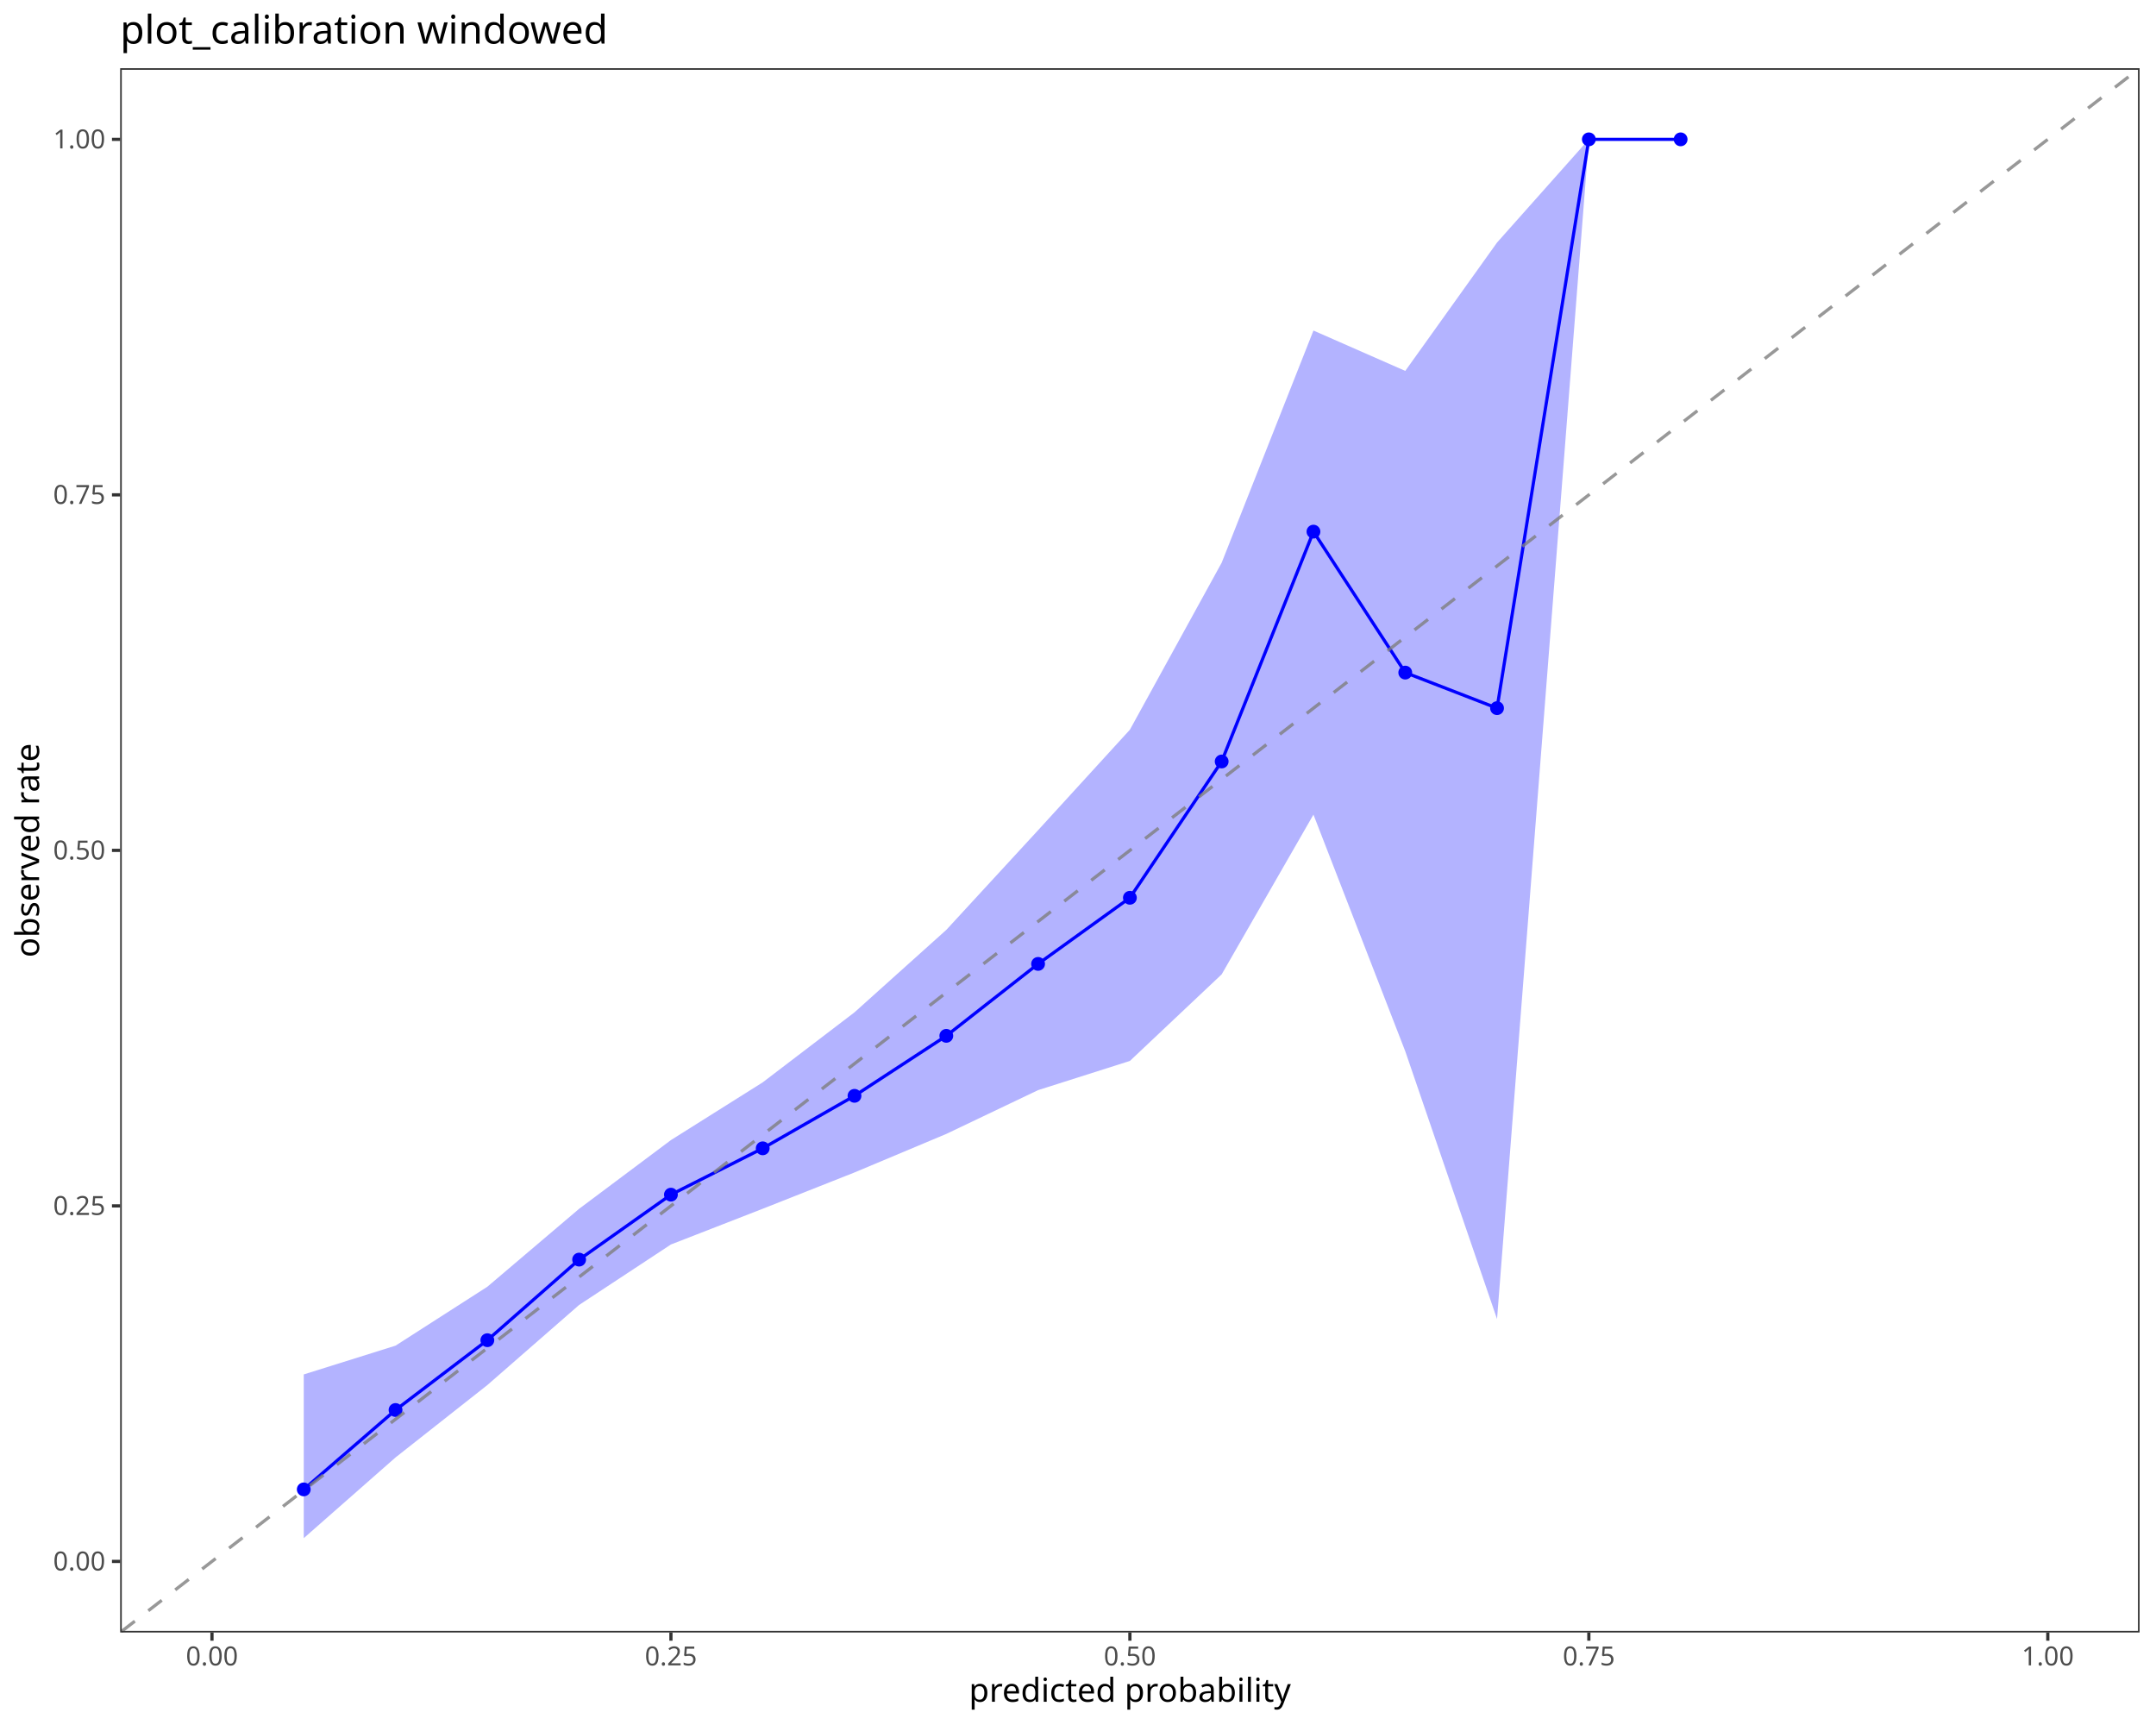
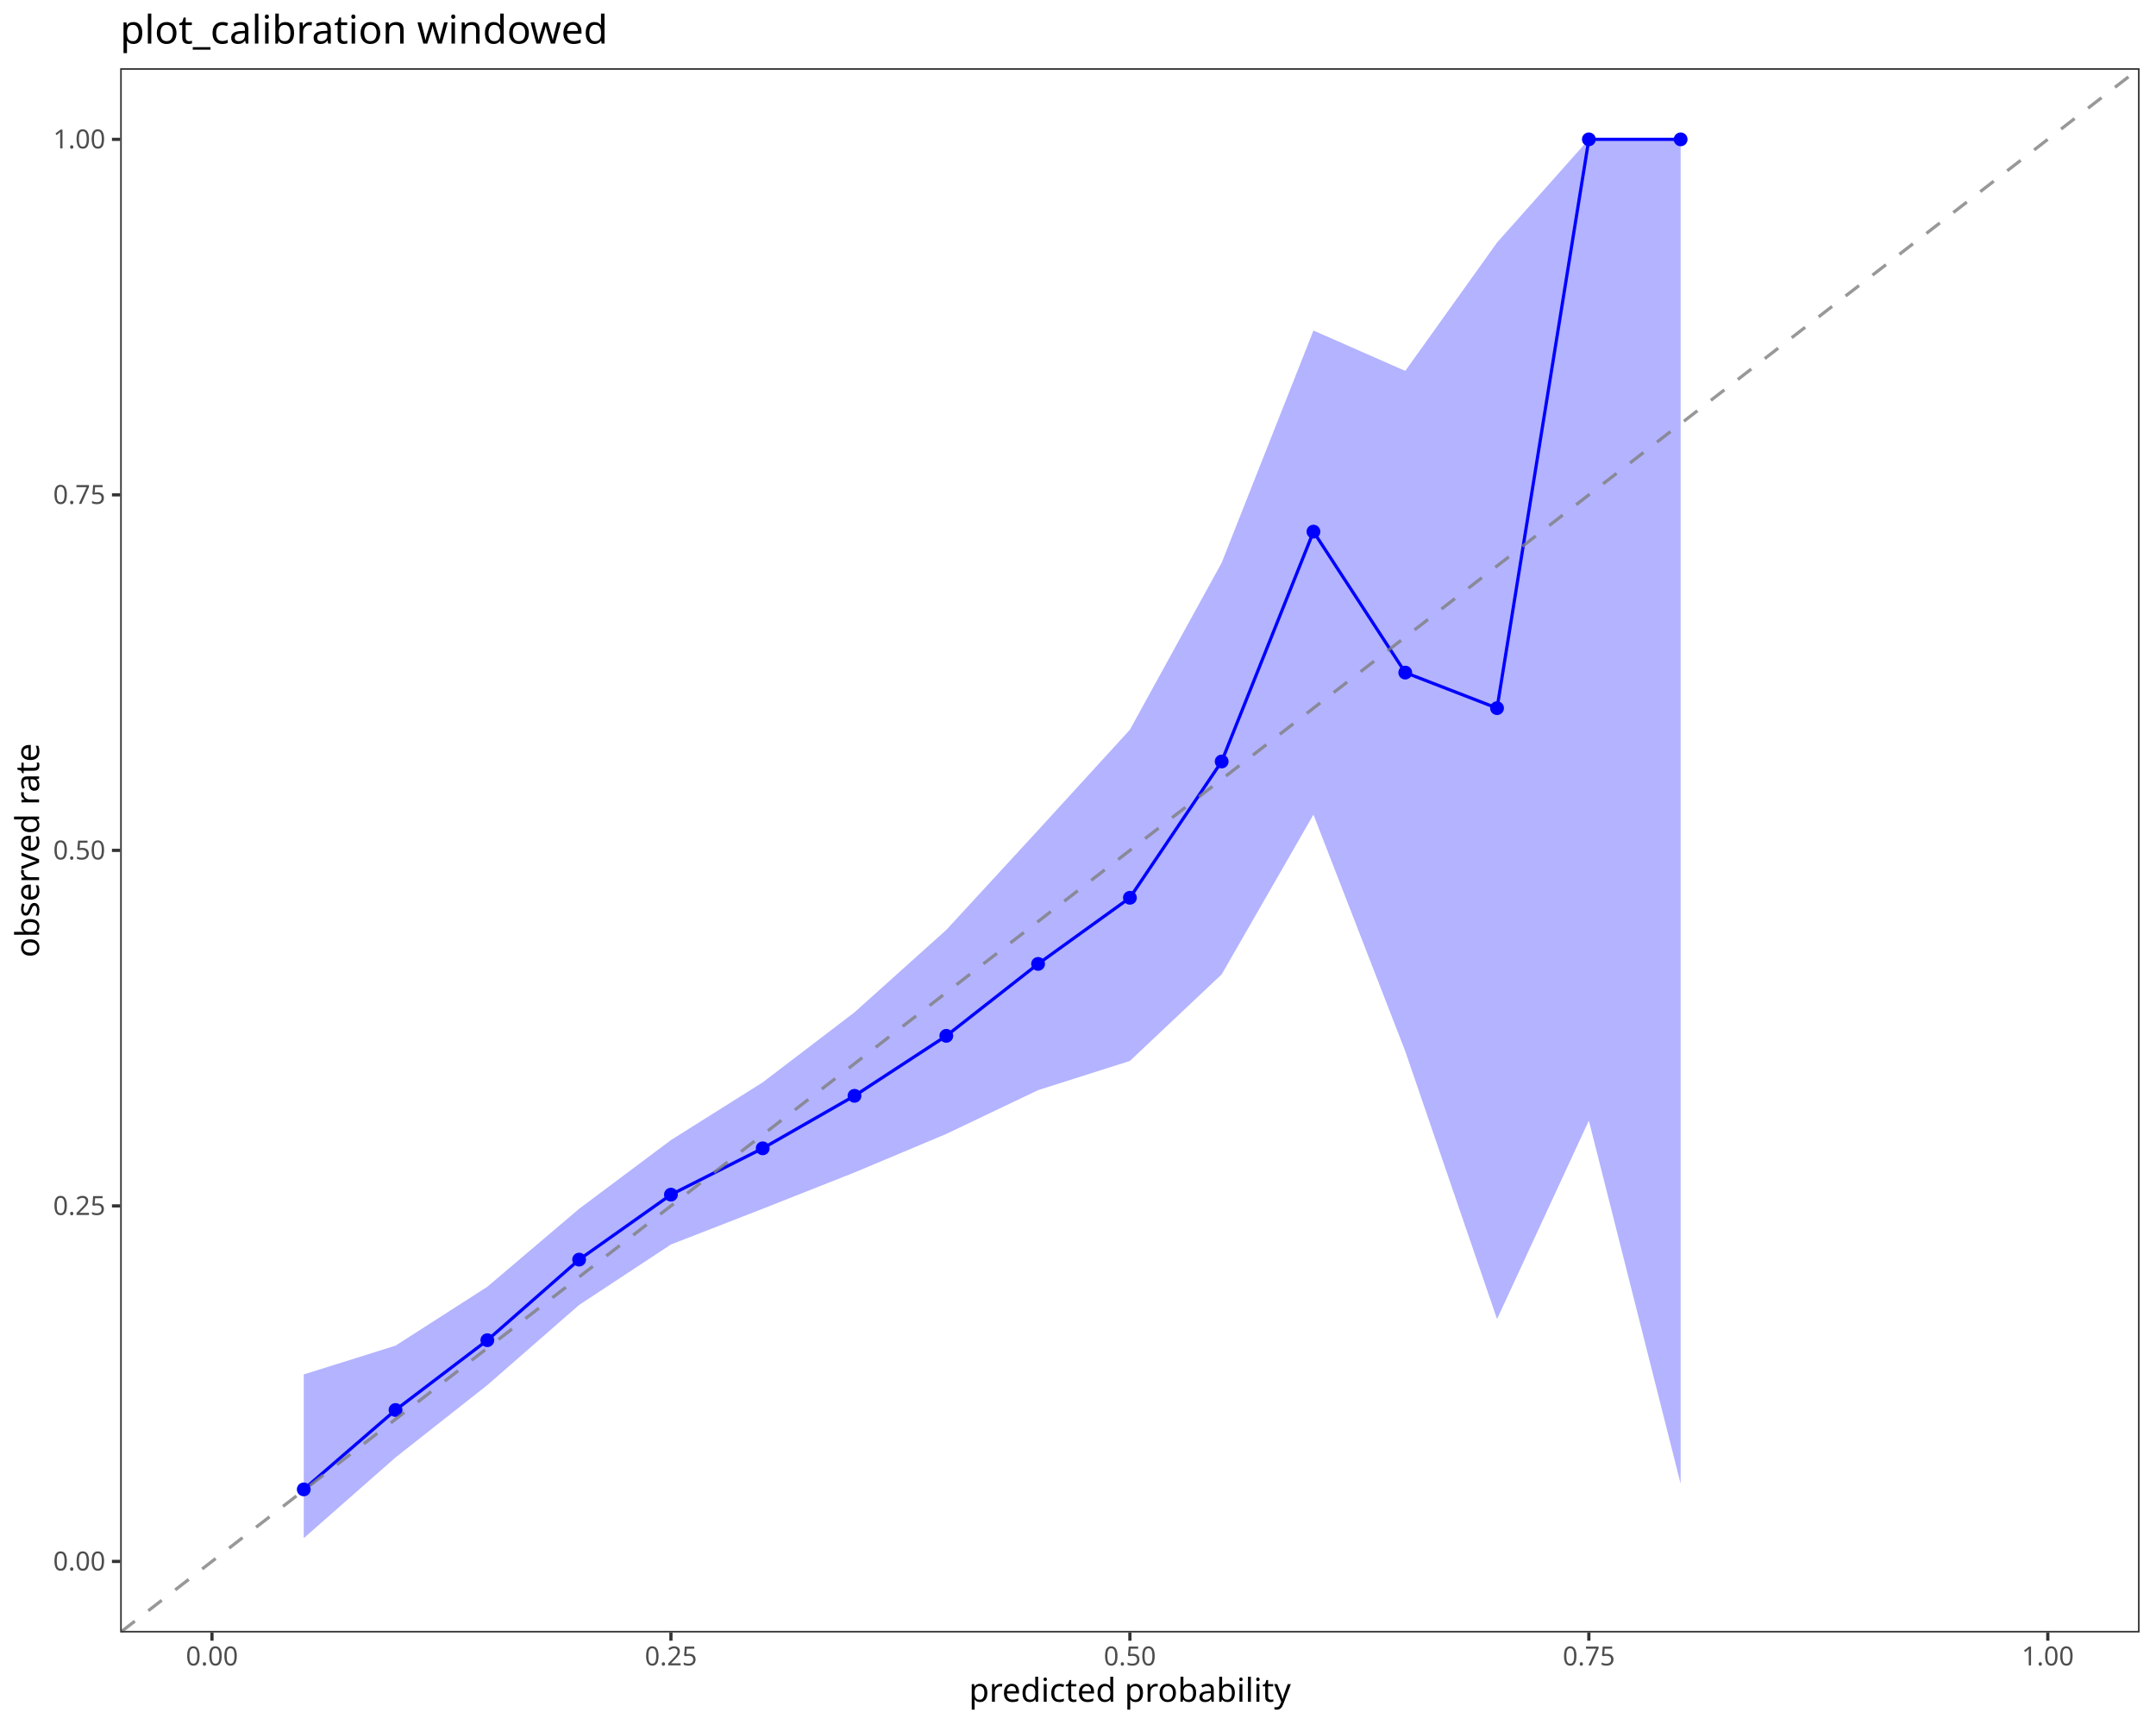
<svg xmlns="http://www.w3.org/2000/svg" class="svglite" data-engine-version="2.0" width="720.00pt" height="576.00pt" viewBox="0 0 720.00 576.00">
  <defs>
    <style type="text/css">
    .svglite line, .svglite polyline, .svglite polygon, .svglite path, .svglite rect, .svglite circle {
      fill: none;
      stroke: #000000;
      stroke-linecap: round;
      stroke-linejoin: round;
      stroke-miterlimit: 10.00;
    }
  </style>
  </defs>
  <rect width="100%" height="100%" style="stroke: none; fill: #FFFFFF;" />
  <defs>
    <clipPath id="cpMC4wMHw3MjAuMDB8MC4wMHw1NzYuMDA=">
      <rect x="0.00" y="0.00" width="720.00" height="576.00" />
    </clipPath>
  </defs>
  <g clip-path="url(#cpMC4wMHw3MjAuMDB8MC4wMHw1NzYuMDA=)">
    <rect x="0.00" y="0.00" width="720.00" height="576.00" style="stroke-width: 1.07; stroke: #FFFFFF; fill: #FFFFFF;" />
  </g>
  <defs>
    <clipPath id="cpNDAuMTN8NzE0LjUyfDIyLjc4fDU0NS4xMQ==">
      <rect x="40.13" y="22.78" width="674.39" height="522.33" />
    </clipPath>
  </defs>
  <g clip-path="url(#cpNDAuMTN8NzE0LjUyfDIyLjc4fDU0NS4xMQ==)">
    <rect x="40.13" y="22.78" width="674.39" height="522.33" style="stroke-width: 1.07; stroke: none; fill: #FFFFFF;" />
-     <polygon points="101.44,458.94 132.09,449.33 162.75,429.66 193.40,403.63 224.06,380.69 254.71,361.41 285.36,338.03 316.02,310.50 346.67,277.22 377.33,243.66 407.98,187.90 438.63,110.37 469.29,123.85 499.94,80.99 530.60,46.53 561.25,46.53 561.25,46.53 530.60,46.53 499.94,440.45 469.29,351.03 438.63,272.01 407.98,325.35 377.33,354.26 346.67,364.01 316.02,378.63 285.36,391.50 254.71,403.62 224.06,415.55 193.40,435.74 162.75,462.49 132.09,486.66 101.44,513.61 " style="stroke-width: 0.00; stroke: none; stroke-linecap: butt; fill: #0000FF; fill-opacity: 0.30;" />
+     <polygon points="101.44,458.94 132.09,449.33 162.75,429.66 193.40,403.63 224.06,380.69 254.71,361.41 285.36,338.03 316.02,310.50 346.67,277.22 377.33,243.66 407.98,187.90 438.63,110.37 469.29,123.85 499.94,80.99 530.60,46.53 561.25,46.53 561.25,495.43 530.60,374.17 499.94,440.45 469.29,351.03 438.63,272.01 407.98,325.35 377.33,354.26 346.67,364.01 316.02,378.63 285.36,391.50 254.71,403.62 224.06,415.55 193.40,435.74 162.75,462.49 132.09,486.66 101.44,513.61 " style="stroke-width: 0.00; stroke: none; stroke-linecap: butt; fill: #0000FF; fill-opacity: 0.30;" />
    <polyline points="101.44,458.94 132.09,449.33 162.75,429.66 193.40,403.63 224.06,380.69 254.71,361.41 285.36,338.03 316.02,310.50 346.67,277.22 377.33,243.66 407.98,187.90 438.63,110.37 469.29,123.85 499.94,80.99 530.60,46.53 561.25,46.53 " style="stroke-width: 1.07; stroke: none; stroke-linecap: butt;" />
-     <polyline points="561.25,46.53 530.60,46.53 499.94,440.45 469.29,351.03 438.63,272.01 407.98,325.35 377.33,354.26 346.67,364.01 316.02,378.63 285.36,391.50 254.71,403.62 224.06,415.55 193.40,435.74 162.75,462.49 132.09,486.66 101.44,513.61 " style="stroke-width: 1.07; stroke: none; stroke-linecap: butt;" />
+     <polyline points="561.25,495.43 530.60,374.17 499.94,440.45 469.29,351.03 438.63,272.01 407.98,325.35 377.33,354.26 346.67,364.01 316.02,378.63 285.36,391.50 254.71,403.62 224.06,415.55 193.40,435.74 162.75,462.49 132.09,486.66 101.44,513.61 " style="stroke-width: 1.07; stroke: none; stroke-linecap: butt;" />
    <polyline points="101.44,497.33 132.09,470.82 162.75,447.51 193.40,420.60 224.06,398.91 254.71,383.44 285.36,365.91 316.02,345.88 346.67,321.86 377.33,299.78 407.98,254.27 438.63,177.52 469.29,224.59 499.94,236.46 530.60,46.53 561.25,46.53 " style="stroke-width: 1.07; stroke: #0000FF; stroke-linecap: butt;" />
    <circle cx="101.44" cy="497.33" r="1.95" style="stroke-width: 0.71; stroke: #0000FF; fill: #0000FF;" />
    <circle cx="132.09" cy="470.82" r="1.95" style="stroke-width: 0.71; stroke: #0000FF; fill: #0000FF;" />
    <circle cx="162.75" cy="447.51" r="1.95" style="stroke-width: 0.71; stroke: #0000FF; fill: #0000FF;" />
    <circle cx="193.40" cy="420.60" r="1.95" style="stroke-width: 0.71; stroke: #0000FF; fill: #0000FF;" />
    <circle cx="224.06" cy="398.91" r="1.95" style="stroke-width: 0.71; stroke: #0000FF; fill: #0000FF;" />
    <circle cx="254.71" cy="383.44" r="1.95" style="stroke-width: 0.71; stroke: #0000FF; fill: #0000FF;" />
    <circle cx="285.36" cy="365.91" r="1.95" style="stroke-width: 0.71; stroke: #0000FF; fill: #0000FF;" />
    <circle cx="316.02" cy="345.88" r="1.95" style="stroke-width: 0.71; stroke: #0000FF; fill: #0000FF;" />
    <circle cx="346.67" cy="321.86" r="1.95" style="stroke-width: 0.71; stroke: #0000FF; fill: #0000FF;" />
    <circle cx="377.33" cy="299.78" r="1.95" style="stroke-width: 0.71; stroke: #0000FF; fill: #0000FF;" />
    <circle cx="407.98" cy="254.27" r="1.95" style="stroke-width: 0.71; stroke: #0000FF; fill: #0000FF;" />
    <circle cx="438.63" cy="177.52" r="1.95" style="stroke-width: 0.71; stroke: #0000FF; fill: #0000FF;" />
    <circle cx="469.29" cy="224.59" r="1.95" style="stroke-width: 0.71; stroke: #0000FF; fill: #0000FF;" />
    <circle cx="499.94" cy="236.46" r="1.95" style="stroke-width: 0.71; stroke: #0000FF; fill: #0000FF;" />
    <circle cx="530.60" cy="46.53" r="1.95" style="stroke-width: 0.71; stroke: #0000FF; fill: #0000FF;" />
    <circle cx="561.25" cy="46.53" r="1.95" style="stroke-width: 0.71; stroke: #0000FF; fill: #0000FF;" />
    <line x1="-634.25" y1="1067.44" x2="1388.91" y2="-499.55" style="stroke-width: 1.07; stroke: #7F7F7F; stroke-opacity: 0.80; stroke-dasharray: 5.69,5.69; stroke-linecap: butt;" />
    <rect x="40.13" y="22.78" width="674.39" height="522.33" style="stroke-width: 1.07; stroke: #333333;" />
  </g>
  <g clip-path="url(#cpMC4wMHw3MjAuMDB8MC4wMHw1NzYuMDA=)">
    <text x="35.20" y="524.40" text-anchor="end" style="font-size: 8.80px; fill: #4D4D4D; font-family: sans;" textLength="17.13px" lengthAdjust="spacingAndGlyphs">0.00</text>
    <text x="35.20" y="405.69" text-anchor="end" style="font-size: 8.80px; fill: #4D4D4D; font-family: sans;" textLength="17.13px" lengthAdjust="spacingAndGlyphs">0.25</text>
    <text x="35.20" y="286.98" text-anchor="end" style="font-size: 8.80px; fill: #4D4D4D; font-family: sans;" textLength="17.13px" lengthAdjust="spacingAndGlyphs">0.50</text>
    <text x="35.20" y="168.26" text-anchor="end" style="font-size: 8.80px; fill: #4D4D4D; font-family: sans;" textLength="17.13px" lengthAdjust="spacingAndGlyphs">0.75</text>
    <text x="35.20" y="49.55" text-anchor="end" style="font-size: 8.80px; fill: #4D4D4D; font-family: sans;" textLength="17.13px" lengthAdjust="spacingAndGlyphs">1.00</text>
    <polyline points="37.39,521.37 40.13,521.37 " style="stroke-width: 1.07; stroke: #333333; stroke-linecap: butt;" />
    <polyline points="37.39,402.66 40.13,402.66 " style="stroke-width: 1.07; stroke: #333333; stroke-linecap: butt;" />
    <polyline points="37.39,283.95 40.13,283.95 " style="stroke-width: 1.07; stroke: #333333; stroke-linecap: butt;" />
    <polyline points="37.39,165.24 40.13,165.24 " style="stroke-width: 1.07; stroke: #333333; stroke-linecap: butt;" />
    <polyline points="37.39,46.53 40.13,46.53 " style="stroke-width: 1.07; stroke: #333333; stroke-linecap: butt;" />
    <polyline points="70.79,547.85 70.79,545.11 " style="stroke-width: 1.07; stroke: #333333; stroke-linecap: butt;" />
    <polyline points="224.06,547.85 224.06,545.11 " style="stroke-width: 1.07; stroke: #333333; stroke-linecap: butt;" />
    <polyline points="377.33,547.85 377.33,545.11 " style="stroke-width: 1.07; stroke: #333333; stroke-linecap: butt;" />
    <polyline points="530.60,547.85 530.60,545.11 " style="stroke-width: 1.07; stroke: #333333; stroke-linecap: butt;" />
    <polyline points="683.87,547.85 683.87,545.11 " style="stroke-width: 1.07; stroke: #333333; stroke-linecap: butt;" />
    <text x="70.79" y="556.10" text-anchor="middle" style="font-size: 8.80px; fill: #4D4D4D; font-family: sans;" textLength="17.13px" lengthAdjust="spacingAndGlyphs">0.00</text>
    <text x="224.06" y="556.10" text-anchor="middle" style="font-size: 8.80px; fill: #4D4D4D; font-family: sans;" textLength="17.13px" lengthAdjust="spacingAndGlyphs">0.25</text>
    <text x="377.33" y="556.10" text-anchor="middle" style="font-size: 8.80px; fill: #4D4D4D; font-family: sans;" textLength="17.13px" lengthAdjust="spacingAndGlyphs">0.50</text>
    <text x="530.60" y="556.10" text-anchor="middle" style="font-size: 8.80px; fill: #4D4D4D; font-family: sans;" textLength="17.13px" lengthAdjust="spacingAndGlyphs">0.75</text>
    <text x="683.87" y="556.10" text-anchor="middle" style="font-size: 8.80px; fill: #4D4D4D; font-family: sans;" textLength="17.13px" lengthAdjust="spacingAndGlyphs">1.00</text>
    <text x="377.33" y="568.24" text-anchor="middle" style="font-size: 11.00px; font-family: sans;" textLength="98.45px" lengthAdjust="spacingAndGlyphs">predicted probability</text>
    <text transform="translate(13.05,283.95) rotate(-90)" text-anchor="middle" style="font-size: 11.00px; font-family: sans;" textLength="67.27px" lengthAdjust="spacingAndGlyphs">observed rate</text>
    <text x="40.13" y="14.56" style="font-size: 13.20px; font-family: sans;" textLength="151.17px" lengthAdjust="spacingAndGlyphs">plot_calibration windowed</text>
  </g>
</svg>
